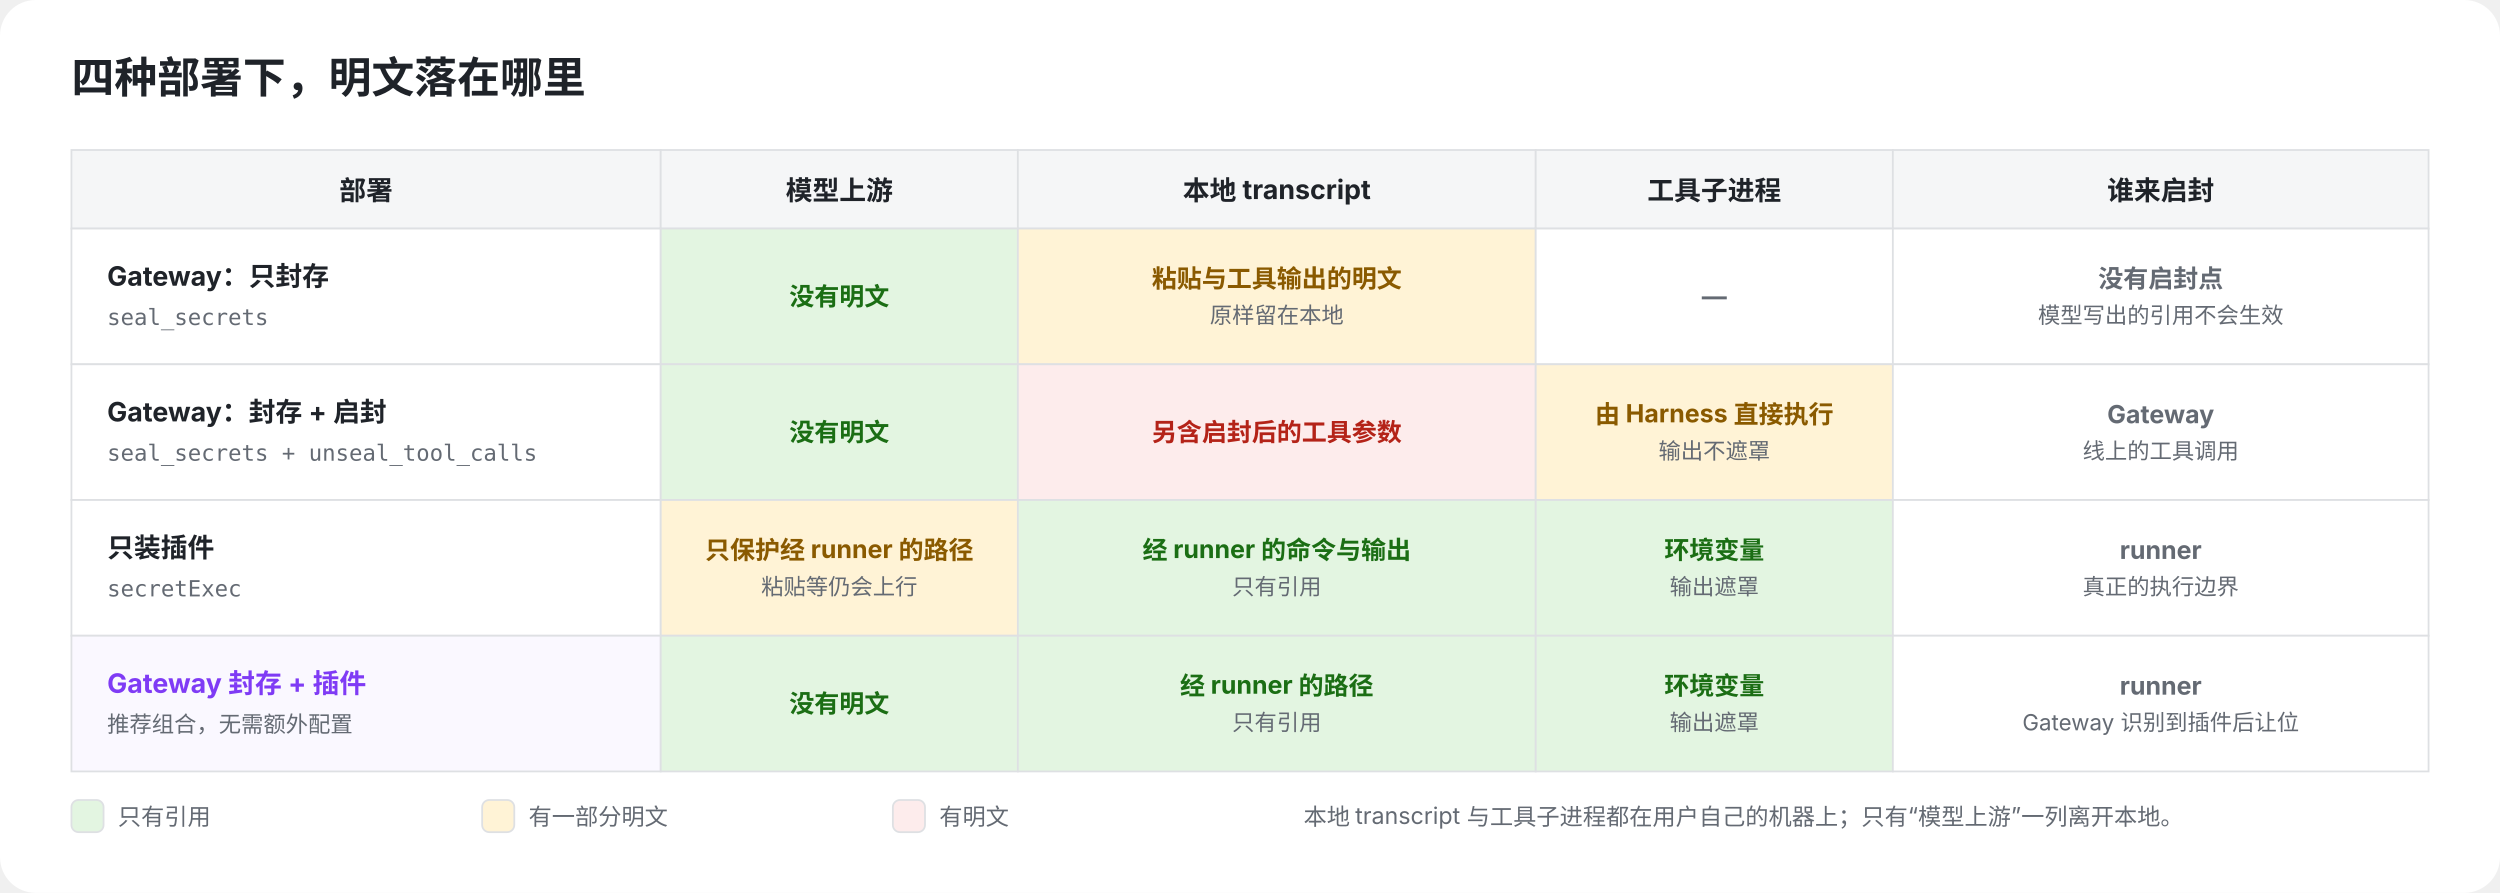
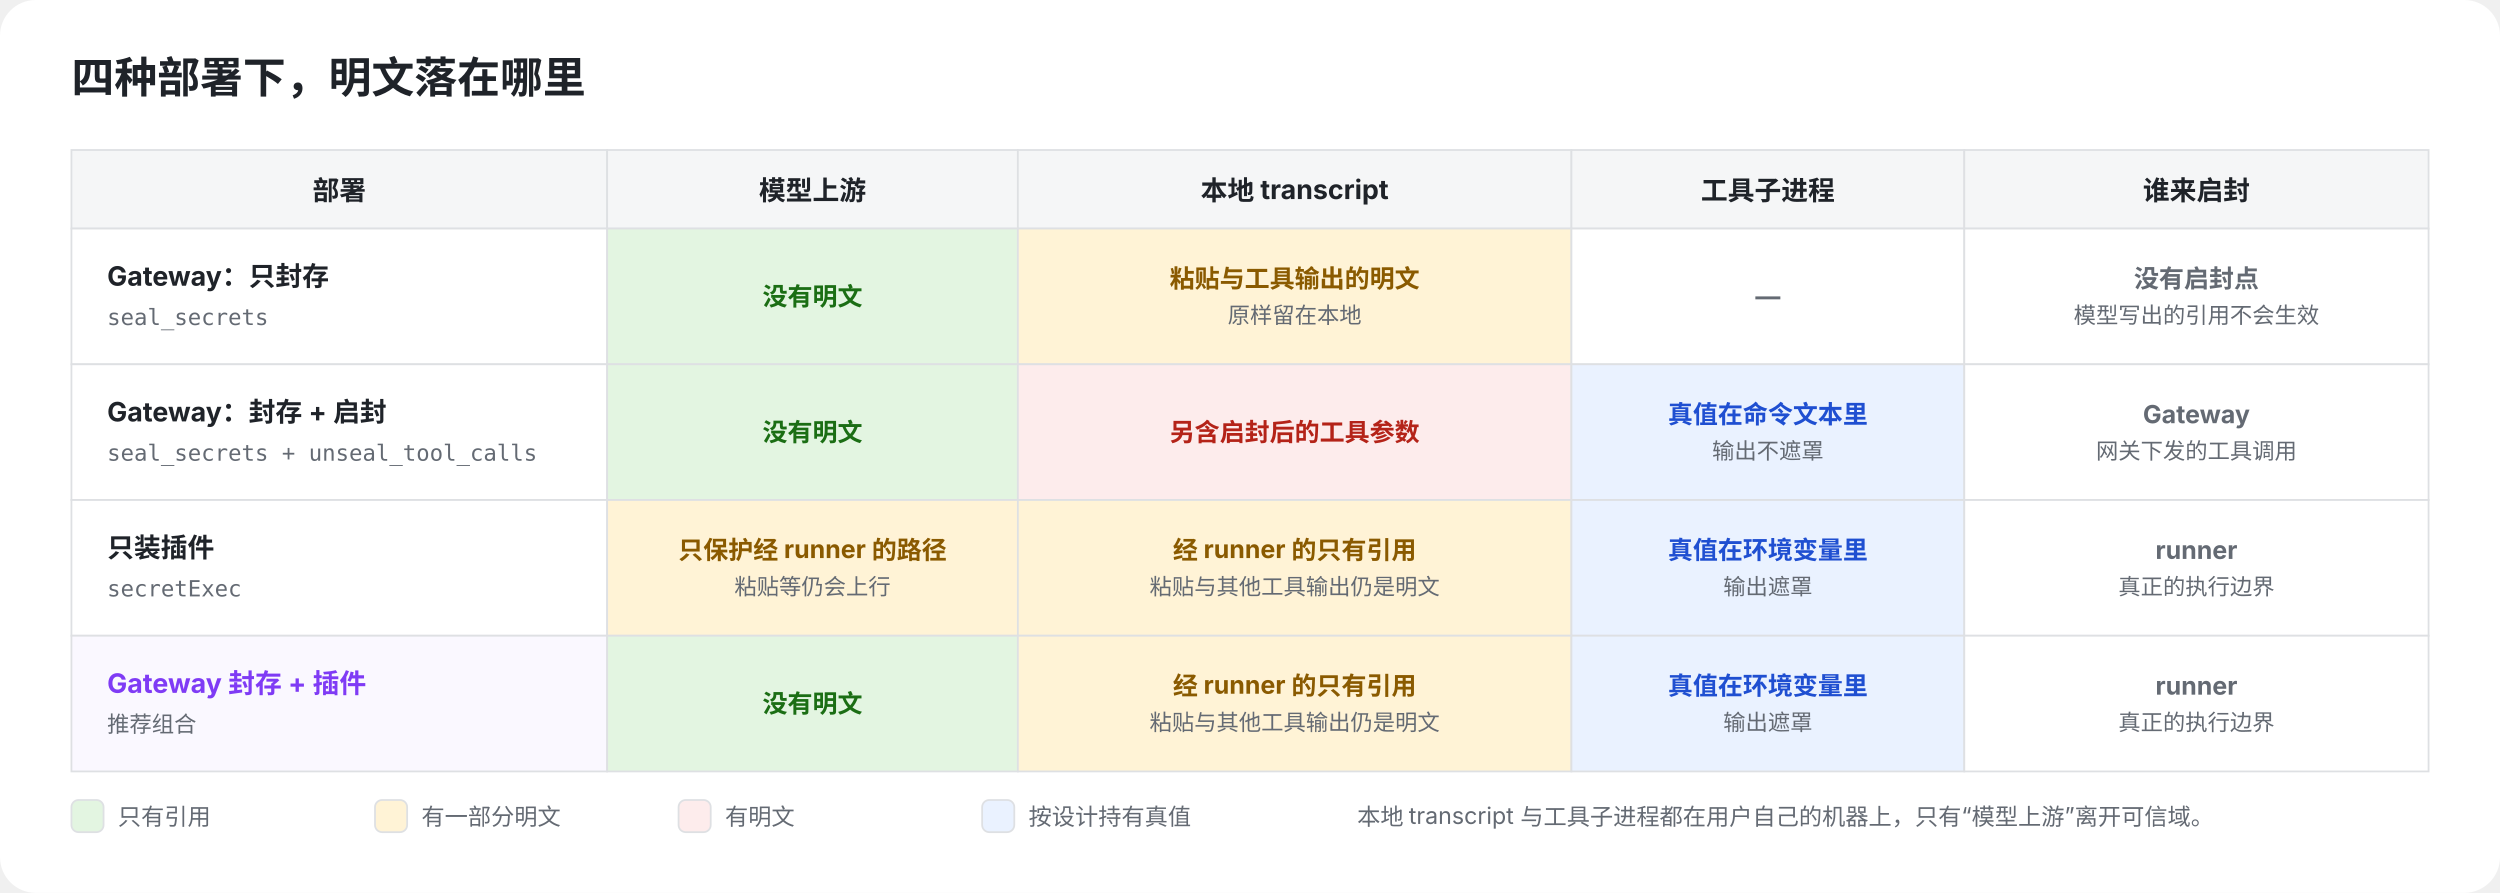
<svg xmlns="http://www.w3.org/2000/svg" width="1400" height="500" viewBox="0 0 1400 500">
  <rect x="0" y="0" width="1400" height="500" rx="20" fill="#FFFFFF" />
  <text x="40" y="52" font-family="Inter, -apple-system, BlinkMacSystemFont, 'Segoe UI', 'PingFang SC', 'Hiragino Sans GB', 'Microsoft YaHei', 'Noto Sans SC', 'Noto Sans CJK SC', sans-serif" font-size="24" font-weight="700" fill="#1F2329" text-anchor="start">四种部署下，明文落在哪里</text>
-   <rect x="40" y="84" width="330" height="44" fill="#F5F6F7" stroke="#DEE0E3" stroke-width="1" />
-   <text x="205" y="112" font-family="Inter, -apple-system, BlinkMacSystemFont, 'Segoe UI', 'PingFang SC', 'Hiragino Sans GB', 'Microsoft YaHei', 'Noto Sans SC', 'Noto Sans CJK SC', sans-serif" font-size="15" font-weight="700" fill="#1F2329" text-anchor="middle">部署</text>
-   <rect x="370" y="84" width="200" height="44" fill="#F5F6F7" stroke="#DEE0E3" stroke-width="1" />
-   <text x="470" y="112" font-family="Inter, -apple-system, BlinkMacSystemFont, 'Segoe UI', 'PingFang SC', 'Hiragino Sans GB', 'Microsoft YaHei', 'Noto Sans SC', 'Noto Sans CJK SC', sans-serif" font-size="15" font-weight="700" fill="#1F2329" text-anchor="middle">模型上游</text>
-   <rect x="570" y="84" width="290" height="44" fill="#F5F6F7" stroke="#DEE0E3" stroke-width="1" />
-   <text x="715" y="112" font-family="Inter, -apple-system, BlinkMacSystemFont, 'Segoe UI', 'PingFang SC', 'Hiragino Sans GB', 'Microsoft YaHei', 'Noto Sans SC', 'Noto Sans CJK SC', sans-serif" font-size="15" font-weight="700" fill="#1F2329" text-anchor="middle">本地 transcript</text>
-   <rect x="860" y="84" width="200" height="44" fill="#F5F6F7" stroke="#DEE0E3" stroke-width="1" />
-   <text x="960" y="112" font-family="Inter, -apple-system, BlinkMacSystemFont, 'Segoe UI', 'PingFang SC', 'Hiragino Sans GB', 'Microsoft YaHei', 'Noto Sans SC', 'Noto Sans CJK SC', sans-serif" font-size="15" font-weight="700" fill="#1F2329" text-anchor="middle">工具子进程</text>
-   <rect x="1060" y="84" width="300" height="44" fill="#F5F6F7" stroke="#DEE0E3" stroke-width="1" />
-   <text x="1210" y="112" font-family="Inter, -apple-system, BlinkMacSystemFont, 'Segoe UI', 'PingFang SC', 'Hiragino Sans GB', 'Microsoft YaHei', 'Noto Sans SC', 'Noto Sans CJK SC', sans-serif" font-size="15" font-weight="700" fill="#1F2329" text-anchor="middle">谁来启封</text>
-   <rect x="40" y="128" width="330" height="76" fill="#FFFFFF" stroke="#DEE0E3" stroke-width="1" />
+   <rect x="40" y="84" width="300" height="44" fill="#F5F6F7" stroke="#DEE0E3" stroke-width="1" />
+   <text x="190" y="112" font-family="Inter, -apple-system, BlinkMacSystemFont, 'Segoe UI', 'PingFang SC', 'Hiragino Sans GB', 'Microsoft YaHei', 'Noto Sans SC', 'Noto Sans CJK SC', sans-serif" font-size="15" font-weight="700" fill="#1F2329" text-anchor="middle">部署</text>
+   <rect x="340" y="84" width="230" height="44" fill="#F5F6F7" stroke="#DEE0E3" stroke-width="1" />
+   <text x="455" y="112" font-family="Inter, -apple-system, BlinkMacSystemFont, 'Segoe UI', 'PingFang SC', 'Hiragino Sans GB', 'Microsoft YaHei', 'Noto Sans SC', 'Noto Sans CJK SC', sans-serif" font-size="15" font-weight="700" fill="#1F2329" text-anchor="middle">模型上游</text>
+   <rect x="570" y="84" width="310" height="44" fill="#F5F6F7" stroke="#DEE0E3" stroke-width="1" />
+   <text x="725" y="112" font-family="Inter, -apple-system, BlinkMacSystemFont, 'Segoe UI', 'PingFang SC', 'Hiragino Sans GB', 'Microsoft YaHei', 'Noto Sans SC', 'Noto Sans CJK SC', sans-serif" font-size="15" font-weight="700" fill="#1F2329" text-anchor="middle">本地 transcript</text>
+   <rect x="880" y="84" width="220" height="44" fill="#F5F6F7" stroke="#DEE0E3" stroke-width="1" />
+   <text x="990" y="112" font-family="Inter, -apple-system, BlinkMacSystemFont, 'Segoe UI', 'PingFang SC', 'Hiragino Sans GB', 'Microsoft YaHei', 'Noto Sans SC', 'Noto Sans CJK SC', sans-serif" font-size="15" font-weight="700" fill="#1F2329" text-anchor="middle">工具子进程</text>
+   <rect x="1100" y="84" width="260" height="44" fill="#F5F6F7" stroke="#DEE0E3" stroke-width="1" />
+   <text x="1230" y="112" font-family="Inter, -apple-system, BlinkMacSystemFont, 'Segoe UI', 'PingFang SC', 'Hiragino Sans GB', 'Microsoft YaHei', 'Noto Sans SC', 'Noto Sans CJK SC', sans-serif" font-size="15" font-weight="700" fill="#1F2329" text-anchor="middle">谁来启封</text>
+   <rect x="40" y="128" width="300" height="76" fill="#FFFFFF" stroke="#DEE0E3" stroke-width="1" />
  <text x="60" y="160" font-family="Inter, -apple-system, BlinkMacSystemFont, 'Segoe UI', 'PingFang SC', 'Hiragino Sans GB', 'Microsoft YaHei', 'Noto Sans SC', 'Noto Sans CJK SC', sans-serif" font-size="15" font-weight="700" fill="#1F2329" text-anchor="start">Gateway：只封存</text>
  <text x="60" y="182" font-family="'SFMono-Regular', Menlo, Consolas, 'DejaVu Sans Mono', 'Noto Sans Mono CJK SC', monospace" font-size="12.5" font-weight="400" fill="#646A73" text-anchor="start">seal_secrets</text>
-   <rect x="370" y="128" width="200" height="76" fill="#E3F5E1" stroke="#DEE0E3" stroke-width="1" />
-   <text x="470" y="171" font-family="Inter, -apple-system, BlinkMacSystemFont, 'Segoe UI', 'PingFang SC', 'Hiragino Sans GB', 'Microsoft YaHei', 'Noto Sans SC', 'Noto Sans CJK SC', sans-serif" font-size="14" font-weight="700" fill="#1B6E14" text-anchor="middle">没有明文</text>
-   <rect x="570" y="128" width="290" height="76" fill="#FFF3D6" stroke="#DEE0E3" stroke-width="1" />
-   <text x="715" y="161" font-family="Inter, -apple-system, BlinkMacSystemFont, 'Segoe UI', 'PingFang SC', 'Hiragino Sans GB', 'Microsoft YaHei', 'Noto Sans SC', 'Noto Sans CJK SC', sans-serif" font-size="14" font-weight="700" fill="#8A5A00" text-anchor="middle">粘贴与工具输出的明文</text>
-   <text x="715" y="181" font-family="Inter, -apple-system, BlinkMacSystemFont, 'Segoe UI', 'PingFang SC', 'Hiragino Sans GB', 'Microsoft YaHei', 'Noto Sans SC', 'Noto Sans CJK SC', sans-serif" font-size="12.5" font-weight="400" fill="#646A73" text-anchor="middle">原样留在本地</text>
-   <rect x="860" y="128" width="200" height="76" fill="#FFFFFF" stroke="#DEE0E3" stroke-width="1" />
-   <text x="960" y="171" font-family="Inter, -apple-system, BlinkMacSystemFont, 'Segoe UI', 'PingFang SC', 'Hiragino Sans GB', 'Microsoft YaHei', 'Noto Sans SC', 'Noto Sans CJK SC', sans-serif" font-size="14" font-weight="700" fill="#646A73" text-anchor="middle">—</text>
-   <rect x="1060" y="128" width="300" height="76" fill="#FFFFFF" stroke="#DEE0E3" stroke-width="1" />
-   <text x="1210" y="161" font-family="Inter, -apple-system, BlinkMacSystemFont, 'Segoe UI', 'PingFang SC', 'Hiragino Sans GB', 'Microsoft YaHei', 'Noto Sans SC', 'Noto Sans CJK SC', sans-serif" font-size="14" font-weight="700" fill="#646A73" text-anchor="middle">没有启封点</text>
-   <text x="1210" y="181" font-family="Inter, -apple-system, BlinkMacSystemFont, 'Segoe UI', 'PingFang SC', 'Hiragino Sans GB', 'Microsoft YaHei', 'Noto Sans SC', 'Noto Sans CJK SC', sans-serif" font-size="12.5" font-weight="400" fill="#646A73" text-anchor="middle">模型写出的引用不会生效</text>
-   <rect x="40" y="204" width="330" height="76" fill="#FFFFFF" stroke="#DEE0E3" stroke-width="1" />
+   <rect x="340" y="128" width="230" height="76" fill="#E3F5E1" stroke="#DEE0E3" stroke-width="1" />
+   <text x="455" y="171" font-family="Inter, -apple-system, BlinkMacSystemFont, 'Segoe UI', 'PingFang SC', 'Hiragino Sans GB', 'Microsoft YaHei', 'Noto Sans SC', 'Noto Sans CJK SC', sans-serif" font-size="14" font-weight="700" fill="#1B6E14" text-anchor="middle">没有明文</text>
+   <rect x="570" y="128" width="310" height="76" fill="#FFF3D6" stroke="#DEE0E3" stroke-width="1" />
+   <text x="725" y="161" font-family="Inter, -apple-system, BlinkMacSystemFont, 'Segoe UI', 'PingFang SC', 'Hiragino Sans GB', 'Microsoft YaHei', 'Noto Sans SC', 'Noto Sans CJK SC', sans-serif" font-size="14" font-weight="700" fill="#8A5A00" text-anchor="middle">粘贴与工具输出的明文</text>
+   <text x="725" y="181" font-family="Inter, -apple-system, BlinkMacSystemFont, 'Segoe UI', 'PingFang SC', 'Hiragino Sans GB', 'Microsoft YaHei', 'Noto Sans SC', 'Noto Sans CJK SC', sans-serif" font-size="12.5" font-weight="400" fill="#646A73" text-anchor="middle">原样留在本地</text>
+   <rect x="880" y="128" width="220" height="76" fill="#FFFFFF" stroke="#DEE0E3" stroke-width="1" />
+   <text x="990" y="171" font-family="Inter, -apple-system, BlinkMacSystemFont, 'Segoe UI', 'PingFang SC', 'Hiragino Sans GB', 'Microsoft YaHei', 'Noto Sans SC', 'Noto Sans CJK SC', sans-serif" font-size="14" font-weight="700" fill="#646A73" text-anchor="middle">—</text>
+   <rect x="1100" y="128" width="260" height="76" fill="#FFFFFF" stroke="#DEE0E3" stroke-width="1" />
+   <text x="1230" y="161" font-family="Inter, -apple-system, BlinkMacSystemFont, 'Segoe UI', 'PingFang SC', 'Hiragino Sans GB', 'Microsoft YaHei', 'Noto Sans SC', 'Noto Sans CJK SC', sans-serif" font-size="14" font-weight="700" fill="#646A73" text-anchor="middle">没有启封点</text>
+   <text x="1230" y="181" font-family="Inter, -apple-system, BlinkMacSystemFont, 'Segoe UI', 'PingFang SC', 'Hiragino Sans GB', 'Microsoft YaHei', 'Noto Sans SC', 'Noto Sans CJK SC', sans-serif" font-size="12.5" font-weight="400" fill="#646A73" text-anchor="middle">模型写出的引用不会生效</text>
+   <rect x="40" y="204" width="300" height="76" fill="#FFFFFF" stroke="#DEE0E3" stroke-width="1" />
  <text x="60" y="236" font-family="Inter, -apple-system, BlinkMacSystemFont, 'Segoe UI', 'PingFang SC', 'Hiragino Sans GB', 'Microsoft YaHei', 'Noto Sans SC', 'Noto Sans CJK SC', sans-serif" font-size="15" font-weight="700" fill="#1F2329" text-anchor="start">Gateway：封存 + 启封</text>
  <text x="60" y="258" font-family="'SFMono-Regular', Menlo, Consolas, 'DejaVu Sans Mono', 'Noto Sans Mono CJK SC', monospace" font-size="12.5" font-weight="400" fill="#646A73" text-anchor="start">seal_secrets + unseal_tool_calls</text>
-   <rect x="370" y="204" width="200" height="76" fill="#E3F5E1" stroke="#DEE0E3" stroke-width="1" />
-   <text x="470" y="247" font-family="Inter, -apple-system, BlinkMacSystemFont, 'Segoe UI', 'PingFang SC', 'Hiragino Sans GB', 'Microsoft YaHei', 'Noto Sans SC', 'Noto Sans CJK SC', sans-serif" font-size="14" font-weight="700" fill="#1B6E14" text-anchor="middle">没有明文</text>
-   <rect x="570" y="204" width="290" height="76" fill="#FDECEC" stroke="#DEE0E3" stroke-width="1" />
-   <text x="715" y="247" font-family="Inter, -apple-system, BlinkMacSystemFont, 'Segoe UI', 'PingFang SC', 'Hiragino Sans GB', 'Microsoft YaHei', 'Noto Sans SC', 'Noto Sans CJK SC', sans-serif" font-size="14" font-weight="700" fill="#B42318" text-anchor="middle">另含启封后的工具参数</text>
-   <rect x="860" y="204" width="200" height="76" fill="#FFF3D6" stroke="#DEE0E3" stroke-width="1" />
-   <text x="960" y="237" font-family="Inter, -apple-system, BlinkMacSystemFont, 'Segoe UI', 'PingFang SC', 'Hiragino Sans GB', 'Microsoft YaHei', 'Noto Sans SC', 'Noto Sans CJK SC', sans-serif" font-size="14" font-weight="700" fill="#8A5A00" text-anchor="middle">由 Harness 直接执行</text>
-   <text x="960" y="257" font-family="Inter, -apple-system, BlinkMacSystemFont, 'Segoe UI', 'PingFang SC', 'Hiragino Sans GB', 'Microsoft YaHei', 'Noto Sans SC', 'Noto Sans CJK SC', sans-serif" font-size="12.5" font-weight="400" fill="#646A73" text-anchor="middle">输出不遮罩</text>
-   <rect x="1060" y="204" width="300" height="76" fill="#FFFFFF" stroke="#DEE0E3" stroke-width="1" />
-   <text x="1210" y="237" font-family="Inter, -apple-system, BlinkMacSystemFont, 'Segoe UI', 'PingFang SC', 'Hiragino Sans GB', 'Microsoft YaHei', 'Noto Sans SC', 'Noto Sans CJK SC', sans-serif" font-size="14" font-weight="700" fill="#646A73" text-anchor="middle">Gateway</text>
-   <text x="1210" y="257" font-family="Inter, -apple-system, BlinkMacSystemFont, 'Segoe UI', 'PingFang SC', 'Hiragino Sans GB', 'Microsoft YaHei', 'Noto Sans SC', 'Noto Sans CJK SC', sans-serif" font-size="12.5" font-weight="400" fill="#646A73" text-anchor="middle">线上的工具调用</text>
-   <rect x="40" y="280" width="330" height="76" fill="#FFFFFF" stroke="#DEE0E3" stroke-width="1" />
+   <rect x="340" y="204" width="230" height="76" fill="#E3F5E1" stroke="#DEE0E3" stroke-width="1" />
+   <text x="455" y="247" font-family="Inter, -apple-system, BlinkMacSystemFont, 'Segoe UI', 'PingFang SC', 'Hiragino Sans GB', 'Microsoft YaHei', 'Noto Sans SC', 'Noto Sans CJK SC', sans-serif" font-size="14" font-weight="700" fill="#1B6E14" text-anchor="middle">没有明文</text>
+   <rect x="570" y="204" width="310" height="76" fill="#FDECEC" stroke="#DEE0E3" stroke-width="1" />
+   <text x="725" y="247" font-family="Inter, -apple-system, BlinkMacSystemFont, 'Segoe UI', 'PingFang SC', 'Hiragino Sans GB', 'Microsoft YaHei', 'Noto Sans SC', 'Noto Sans CJK SC', sans-serif" font-size="14" font-weight="700" fill="#B42318" text-anchor="middle">另含启封后的工具参数</text>
+   <rect x="880" y="204" width="220" height="76" fill="#EAF2FF" stroke="#DEE0E3" stroke-width="1" />
+   <text x="990" y="237" font-family="Inter, -apple-system, BlinkMacSystemFont, 'Segoe UI', 'PingFang SC', 'Hiragino Sans GB', 'Microsoft YaHei', 'Noto Sans SC', 'Noto Sans CJK SC', sans-serif" font-size="14" font-weight="700" fill="#1F4FD1" text-anchor="middle">真值在命令文本里</text>
+   <text x="990" y="257" font-family="Inter, -apple-system, BlinkMacSystemFont, 'Segoe UI', 'PingFang SC', 'Hiragino Sans GB', 'Microsoft YaHei', 'Noto Sans SC', 'Noto Sans CJK SC', sans-serif" font-size="12.5" font-weight="400" fill="#646A73" text-anchor="middle">输出不遮罩</text>
+   <rect x="1100" y="204" width="260" height="76" fill="#FFFFFF" stroke="#DEE0E3" stroke-width="1" />
+   <text x="1230" y="237" font-family="Inter, -apple-system, BlinkMacSystemFont, 'Segoe UI', 'PingFang SC', 'Hiragino Sans GB', 'Microsoft YaHei', 'Noto Sans SC', 'Noto Sans CJK SC', sans-serif" font-size="14" font-weight="700" fill="#646A73" text-anchor="middle">Gateway</text>
+   <text x="1230" y="257" font-family="Inter, -apple-system, BlinkMacSystemFont, 'Segoe UI', 'PingFang SC', 'Hiragino Sans GB', 'Microsoft YaHei', 'Noto Sans SC', 'Noto Sans CJK SC', sans-serif" font-size="12.5" font-weight="400" fill="#646A73" text-anchor="middle">网关下发的工具调用</text>
+   <rect x="40" y="280" width="300" height="76" fill="#FFFFFF" stroke="#DEE0E3" stroke-width="1" />
  <text x="60" y="312" font-family="Inter, -apple-system, BlinkMacSystemFont, 'Segoe UI', 'PingFang SC', 'Hiragino Sans GB', 'Microsoft YaHei', 'Noto Sans SC', 'Noto Sans CJK SC', sans-serif" font-size="15" font-weight="700" fill="#1F2329" text-anchor="start">只装插件</text>
  <text x="60" y="334" font-family="'SFMono-Regular', Menlo, Consolas, 'DejaVu Sans Mono', 'Noto Sans Mono CJK SC', monospace" font-size="12.5" font-weight="400" fill="#646A73" text-anchor="start">secretExec</text>
-   <rect x="370" y="280" width="200" height="76" fill="#FFF3D6" stroke="#DEE0E3" stroke-width="1" />
-   <text x="470" y="313" font-family="Inter, -apple-system, BlinkMacSystemFont, 'Segoe UI', 'PingFang SC', 'Hiragino Sans GB', 'Microsoft YaHei', 'Noto Sans SC', 'Noto Sans CJK SC', sans-serif" font-size="14" font-weight="700" fill="#8A5A00" text-anchor="middle">只保护经 runner 的路径</text>
-   <text x="470" y="333" font-family="Inter, -apple-system, BlinkMacSystemFont, 'Segoe UI', 'PingFang SC', 'Hiragino Sans GB', 'Microsoft YaHei', 'Noto Sans SC', 'Noto Sans CJK SC', sans-serif" font-size="12.5" font-weight="400" fill="#646A73" text-anchor="middle">粘贴等仍会上行</text>
-   <rect x="570" y="280" width="290" height="76" fill="#E3F5E1" stroke="#DEE0E3" stroke-width="1" />
-   <text x="715" y="313" font-family="Inter, -apple-system, BlinkMacSystemFont, 'Segoe UI', 'PingFang SC', 'Hiragino Sans GB', 'Microsoft YaHei', 'Noto Sans SC', 'Noto Sans CJK SC', sans-serif" font-size="14" font-weight="700" fill="#1B6E14" text-anchor="middle">经 runner 的命令与输出</text>
-   <text x="715" y="333" font-family="Inter, -apple-system, BlinkMacSystemFont, 'Segoe UI', 'PingFang SC', 'Hiragino Sans GB', 'Microsoft YaHei', 'Noto Sans SC', 'Noto Sans CJK SC', sans-serif" font-size="12.5" font-weight="400" fill="#646A73" text-anchor="middle">只有引用</text>
-   <rect x="860" y="280" width="200" height="76" fill="#E3F5E1" stroke="#DEE0E3" stroke-width="1" />
-   <text x="960" y="313" font-family="Inter, -apple-system, BlinkMacSystemFont, 'Segoe UI', 'PingFang SC', 'Hiragino Sans GB', 'Microsoft YaHei', 'Noto Sans SC', 'Noto Sans CJK SC', sans-serif" font-size="14" font-weight="700" fill="#1B6E14" text-anchor="middle">环境变量</text>
-   <text x="960" y="333" font-family="Inter, -apple-system, BlinkMacSystemFont, 'Segoe UI', 'PingFang SC', 'Hiragino Sans GB', 'Microsoft YaHei', 'Noto Sans SC', 'Noto Sans CJK SC', sans-serif" font-size="12.5" font-weight="400" fill="#646A73" text-anchor="middle">输出遮罩</text>
-   <rect x="1060" y="280" width="300" height="76" fill="#FFFFFF" stroke="#DEE0E3" stroke-width="1" />
-   <text x="1210" y="313" font-family="Inter, -apple-system, BlinkMacSystemFont, 'Segoe UI', 'PingFang SC', 'Hiragino Sans GB', 'Microsoft YaHei', 'Noto Sans SC', 'Noto Sans CJK SC', sans-serif" font-size="14" font-weight="700" fill="#646A73" text-anchor="middle">runner</text>
-   <text x="1210" y="333" font-family="Inter, -apple-system, BlinkMacSystemFont, 'Segoe UI', 'PingFang SC', 'Hiragino Sans GB', 'Microsoft YaHei', 'Noto Sans SC', 'Noto Sans CJK SC', sans-serif" font-size="12.5" font-weight="400" fill="#646A73" text-anchor="middle">真正的执行边界</text>
-   <rect x="40" y="356" width="330" height="76" fill="#FAF8FF" stroke="#DEE0E3" stroke-width="1" />
+   <rect x="340" y="280" width="230" height="76" fill="#FFF3D6" stroke="#DEE0E3" stroke-width="1" />
+   <text x="455" y="313" font-family="Inter, -apple-system, BlinkMacSystemFont, 'Segoe UI', 'PingFang SC', 'Hiragino Sans GB', 'Microsoft YaHei', 'Noto Sans SC', 'Noto Sans CJK SC', sans-serif" font-size="14" font-weight="700" fill="#8A5A00" text-anchor="middle">只保护经 runner 的路径</text>
+   <text x="455" y="333" font-family="Inter, -apple-system, BlinkMacSystemFont, 'Segoe UI', 'PingFang SC', 'Hiragino Sans GB', 'Microsoft YaHei', 'Noto Sans SC', 'Noto Sans CJK SC', sans-serif" font-size="12.5" font-weight="400" fill="#646A73" text-anchor="middle">粘贴等仍会上行</text>
+   <rect x="570" y="280" width="310" height="76" fill="#FFF3D6" stroke="#DEE0E3" stroke-width="1" />
+   <text x="725" y="313" font-family="Inter, -apple-system, BlinkMacSystemFont, 'Segoe UI', 'PingFang SC', 'Hiragino Sans GB', 'Microsoft YaHei', 'Noto Sans SC', 'Noto Sans CJK SC', sans-serif" font-size="14" font-weight="700" fill="#8A5A00" text-anchor="middle">经 runner 的只有引用</text>
+   <text x="725" y="333" font-family="Inter, -apple-system, BlinkMacSystemFont, 'Segoe UI', 'PingFang SC', 'Hiragino Sans GB', 'Microsoft YaHei', 'Noto Sans SC', 'Noto Sans CJK SC', sans-serif" font-size="12.5" font-weight="400" fill="#646A73" text-anchor="middle">粘贴与其他工具输出仍是明文</text>
+   <rect x="880" y="280" width="220" height="76" fill="#EAF2FF" stroke="#DEE0E3" stroke-width="1" />
+   <text x="990" y="313" font-family="Inter, -apple-system, BlinkMacSystemFont, 'Segoe UI', 'PingFang SC', 'Hiragino Sans GB', 'Microsoft YaHei', 'Noto Sans SC', 'Noto Sans CJK SC', sans-serif" font-size="14" font-weight="700" fill="#1F4FD1" text-anchor="middle">真值在环境变量里</text>
+   <text x="990" y="333" font-family="Inter, -apple-system, BlinkMacSystemFont, 'Segoe UI', 'PingFang SC', 'Hiragino Sans GB', 'Microsoft YaHei', 'Noto Sans SC', 'Noto Sans CJK SC', sans-serif" font-size="12.5" font-weight="400" fill="#646A73" text-anchor="middle">输出遮罩</text>
+   <rect x="1100" y="280" width="260" height="76" fill="#FFFFFF" stroke="#DEE0E3" stroke-width="1" />
+   <text x="1230" y="313" font-family="Inter, -apple-system, BlinkMacSystemFont, 'Segoe UI', 'PingFang SC', 'Hiragino Sans GB', 'Microsoft YaHei', 'Noto Sans SC', 'Noto Sans CJK SC', sans-serif" font-size="14" font-weight="700" fill="#646A73" text-anchor="middle">runner</text>
+   <text x="1230" y="333" font-family="Inter, -apple-system, BlinkMacSystemFont, 'Segoe UI', 'PingFang SC', 'Hiragino Sans GB', 'Microsoft YaHei', 'Noto Sans SC', 'Noto Sans CJK SC', sans-serif" font-size="12.5" font-weight="400" fill="#646A73" text-anchor="middle">真正的执行边界</text>
+   <rect x="40" y="356" width="300" height="76" fill="#FAF8FF" stroke="#DEE0E3" stroke-width="1" />
  <text x="60" y="388" font-family="Inter, -apple-system, BlinkMacSystemFont, 'Segoe UI', 'PingFang SC', 'Hiragino Sans GB', 'Microsoft YaHei', 'Noto Sans SC', 'Noto Sans CJK SC', sans-serif" font-size="15" font-weight="700" fill="#7F3BF5" text-anchor="start">Gateway 封存 + 插件</text>
-   <text x="60" y="410" font-family="Inter, -apple-system, BlinkMacSystemFont, 'Segoe UI', 'PingFang SC', 'Hiragino Sans GB', 'Microsoft YaHei', 'Noto Sans SC', 'Noto Sans CJK SC', sans-serif" font-size="12.5" font-weight="400" fill="#646A73" text-anchor="start">推荐组合，无需额外配置</text>
-   <rect x="370" y="356" width="200" height="76" fill="#E3F5E1" stroke="#DEE0E3" stroke-width="1" />
-   <text x="470" y="399" font-family="Inter, -apple-system, BlinkMacSystemFont, 'Segoe UI', 'PingFang SC', 'Hiragino Sans GB', 'Microsoft YaHei', 'Noto Sans SC', 'Noto Sans CJK SC', sans-serif" font-size="14" font-weight="700" fill="#1B6E14" text-anchor="middle">没有明文</text>
-   <rect x="570" y="356" width="290" height="76" fill="#E3F5E1" stroke="#DEE0E3" stroke-width="1" />
-   <text x="715" y="389" font-family="Inter, -apple-system, BlinkMacSystemFont, 'Segoe UI', 'PingFang SC', 'Hiragino Sans GB', 'Microsoft YaHei', 'Noto Sans SC', 'Noto Sans CJK SC', sans-serif" font-size="14" font-weight="700" fill="#1B6E14" text-anchor="middle">经 runner 的路径</text>
-   <text x="715" y="409" font-family="Inter, -apple-system, BlinkMacSystemFont, 'Segoe UI', 'PingFang SC', 'Hiragino Sans GB', 'Microsoft YaHei', 'Noto Sans SC', 'Noto Sans CJK SC', sans-serif" font-size="12.5" font-weight="400" fill="#646A73" text-anchor="middle">只有引用</text>
-   <rect x="860" y="356" width="200" height="76" fill="#E3F5E1" stroke="#DEE0E3" stroke-width="1" />
-   <text x="960" y="389" font-family="Inter, -apple-system, BlinkMacSystemFont, 'Segoe UI', 'PingFang SC', 'Hiragino Sans GB', 'Microsoft YaHei', 'Noto Sans SC', 'Noto Sans CJK SC', sans-serif" font-size="14" font-weight="700" fill="#1B6E14" text-anchor="middle">环境变量</text>
-   <text x="960" y="409" font-family="Inter, -apple-system, BlinkMacSystemFont, 'Segoe UI', 'PingFang SC', 'Hiragino Sans GB', 'Microsoft YaHei', 'Noto Sans SC', 'Noto Sans CJK SC', sans-serif" font-size="12.5" font-weight="400" fill="#646A73" text-anchor="middle">输出遮罩</text>
-   <rect x="1060" y="356" width="300" height="76" fill="#FFFFFF" stroke="#DEE0E3" stroke-width="1" />
-   <text x="1210" y="389" font-family="Inter, -apple-system, BlinkMacSystemFont, 'Segoe UI', 'PingFang SC', 'Hiragino Sans GB', 'Microsoft YaHei', 'Noto Sans SC', 'Noto Sans CJK SC', sans-serif" font-size="14" font-weight="700" fill="#646A73" text-anchor="middle">runner</text>
-   <text x="1210" y="409" font-family="Inter, -apple-system, BlinkMacSystemFont, 'Segoe UI', 'PingFang SC', 'Hiragino Sans GB', 'Microsoft YaHei', 'Noto Sans SC', 'Noto Sans CJK SC', sans-serif" font-size="12.5" font-weight="400" fill="#646A73" text-anchor="middle">Gateway 识别到插件后让位</text>
+   <text x="60" y="410" font-family="Inter, -apple-system, BlinkMacSystemFont, 'Segoe UI', 'PingFang SC', 'Hiragino Sans GB', 'Microsoft YaHei', 'Noto Sans SC', 'Noto Sans CJK SC', sans-serif" font-size="12.5" font-weight="400" fill="#646A73" text-anchor="start">推荐组合</text>
+   <rect x="340" y="356" width="230" height="76" fill="#E3F5E1" stroke="#DEE0E3" stroke-width="1" />
+   <text x="455" y="399" font-family="Inter, -apple-system, BlinkMacSystemFont, 'Segoe UI', 'PingFang SC', 'Hiragino Sans GB', 'Microsoft YaHei', 'Noto Sans SC', 'Noto Sans CJK SC', sans-serif" font-size="14" font-weight="700" fill="#1B6E14" text-anchor="middle">没有明文</text>
+   <rect x="570" y="356" width="310" height="76" fill="#FFF3D6" stroke="#DEE0E3" stroke-width="1" />
+   <text x="725" y="389" font-family="Inter, -apple-system, BlinkMacSystemFont, 'Segoe UI', 'PingFang SC', 'Hiragino Sans GB', 'Microsoft YaHei', 'Noto Sans SC', 'Noto Sans CJK SC', sans-serif" font-size="14" font-weight="700" fill="#8A5A00" text-anchor="middle">经 runner 的只有引用</text>
+   <text x="725" y="409" font-family="Inter, -apple-system, BlinkMacSystemFont, 'Segoe UI', 'PingFang SC', 'Hiragino Sans GB', 'Microsoft YaHei', 'Noto Sans SC', 'Noto Sans CJK SC', sans-serif" font-size="12.5" font-weight="400" fill="#646A73" text-anchor="middle">粘贴与其他工具输出仍是明文</text>
+   <rect x="880" y="356" width="220" height="76" fill="#EAF2FF" stroke="#DEE0E3" stroke-width="1" />
+   <text x="990" y="389" font-family="Inter, -apple-system, BlinkMacSystemFont, 'Segoe UI', 'PingFang SC', 'Hiragino Sans GB', 'Microsoft YaHei', 'Noto Sans SC', 'Noto Sans CJK SC', sans-serif" font-size="14" font-weight="700" fill="#1F4FD1" text-anchor="middle">真值在环境变量里</text>
+   <text x="990" y="409" font-family="Inter, -apple-system, BlinkMacSystemFont, 'Segoe UI', 'PingFang SC', 'Hiragino Sans GB', 'Microsoft YaHei', 'Noto Sans SC', 'Noto Sans CJK SC', sans-serif" font-size="12.5" font-weight="400" fill="#646A73" text-anchor="middle">输出遮罩</text>
+   <rect x="1100" y="356" width="260" height="76" fill="#FFFFFF" stroke="#DEE0E3" stroke-width="1" />
+   <text x="1230" y="389" font-family="Inter, -apple-system, BlinkMacSystemFont, 'Segoe UI', 'PingFang SC', 'Hiragino Sans GB', 'Microsoft YaHei', 'Noto Sans SC', 'Noto Sans CJK SC', sans-serif" font-size="14" font-weight="700" fill="#646A73" text-anchor="middle">runner</text>
+   <text x="1230" y="409" font-family="Inter, -apple-system, BlinkMacSystemFont, 'Segoe UI', 'PingFang SC', 'Hiragino Sans GB', 'Microsoft YaHei', 'Noto Sans SC', 'Noto Sans CJK SC', sans-serif" font-size="12.5" font-weight="400" fill="#646A73" text-anchor="middle">真正的执行边界</text>
  <rect x="40" y="448" width="18" height="18" rx="4" fill="#E3F5E1" stroke="#DEE0E3" stroke-width="1" />
  <text x="66" y="462" font-family="Inter, -apple-system, BlinkMacSystemFont, 'Segoe UI', 'PingFang SC', 'Hiragino Sans GB', 'Microsoft YaHei', 'Noto Sans SC', 'Noto Sans CJK SC', sans-serif" font-size="13" font-weight="400" fill="#646A73" text-anchor="start">只有引用</text>
-   <rect x="270" y="448" width="18" height="18" rx="4" fill="#FFF3D6" stroke="#DEE0E3" stroke-width="1" />
-   <text x="296" y="462" font-family="Inter, -apple-system, BlinkMacSystemFont, 'Segoe UI', 'PingFang SC', 'Hiragino Sans GB', 'Microsoft YaHei', 'Noto Sans SC', 'Noto Sans CJK SC', sans-serif" font-size="13" font-weight="400" fill="#646A73" text-anchor="start">有一部分明文</text>
-   <rect x="500" y="448" width="18" height="18" rx="4" fill="#FDECEC" stroke="#DEE0E3" stroke-width="1" />
-   <text x="526" y="462" font-family="Inter, -apple-system, BlinkMacSystemFont, 'Segoe UI', 'PingFang SC', 'Hiragino Sans GB', 'Microsoft YaHei', 'Noto Sans SC', 'Noto Sans CJK SC', sans-serif" font-size="13" font-weight="400" fill="#646A73" text-anchor="start">有明文</text>
-   <text x="730" y="462" font-family="Inter, -apple-system, BlinkMacSystemFont, 'Segoe UI', 'PingFang SC', 'Hiragino Sans GB', 'Microsoft YaHei', 'Noto Sans SC', 'Noto Sans CJK SC', sans-serif" font-size="13" font-weight="400" fill="#646A73" text-anchor="start">本地 transcript 与工具子进程都在用户自己的机器上；只有“模型上游”一列离开本地。</text>
+   <rect x="210" y="448" width="18" height="18" rx="4" fill="#FFF3D6" stroke="#DEE0E3" stroke-width="1" />
+   <text x="236" y="462" font-family="Inter, -apple-system, BlinkMacSystemFont, 'Segoe UI', 'PingFang SC', 'Hiragino Sans GB', 'Microsoft YaHei', 'Noto Sans SC', 'Noto Sans CJK SC', sans-serif" font-size="13" font-weight="400" fill="#646A73" text-anchor="start">有一部分明文</text>
+   <rect x="380" y="448" width="18" height="18" rx="4" fill="#FDECEC" stroke="#DEE0E3" stroke-width="1" />
+   <text x="406" y="462" font-family="Inter, -apple-system, BlinkMacSystemFont, 'Segoe UI', 'PingFang SC', 'Hiragino Sans GB', 'Microsoft YaHei', 'Noto Sans SC', 'Noto Sans CJK SC', sans-serif" font-size="13" font-weight="400" fill="#646A73" text-anchor="start">有明文</text>
+   <rect x="550" y="448" width="18" height="18" rx="4" fill="#EAF2FF" stroke="#DEE0E3" stroke-width="1" />
+   <text x="576" y="462" font-family="Inter, -apple-system, BlinkMacSystemFont, 'Segoe UI', 'PingFang SC', 'Hiragino Sans GB', 'Microsoft YaHei', 'Noto Sans SC', 'Noto Sans CJK SC', sans-serif" font-size="13" font-weight="400" fill="#646A73" text-anchor="start">按设计持有真值</text>
+   <text x="760" y="462" font-family="Inter, -apple-system, BlinkMacSystemFont, 'Segoe UI', 'PingFang SC', 'Hiragino Sans GB', 'Microsoft YaHei', 'Noto Sans SC', 'Noto Sans CJK SC', sans-serif" font-size="13" font-weight="400" fill="#646A73" text-anchor="start">本地 transcript 与工具子进程都在用户自己的机器上，只有“模型上游”离开可信域。</text>
</svg>
